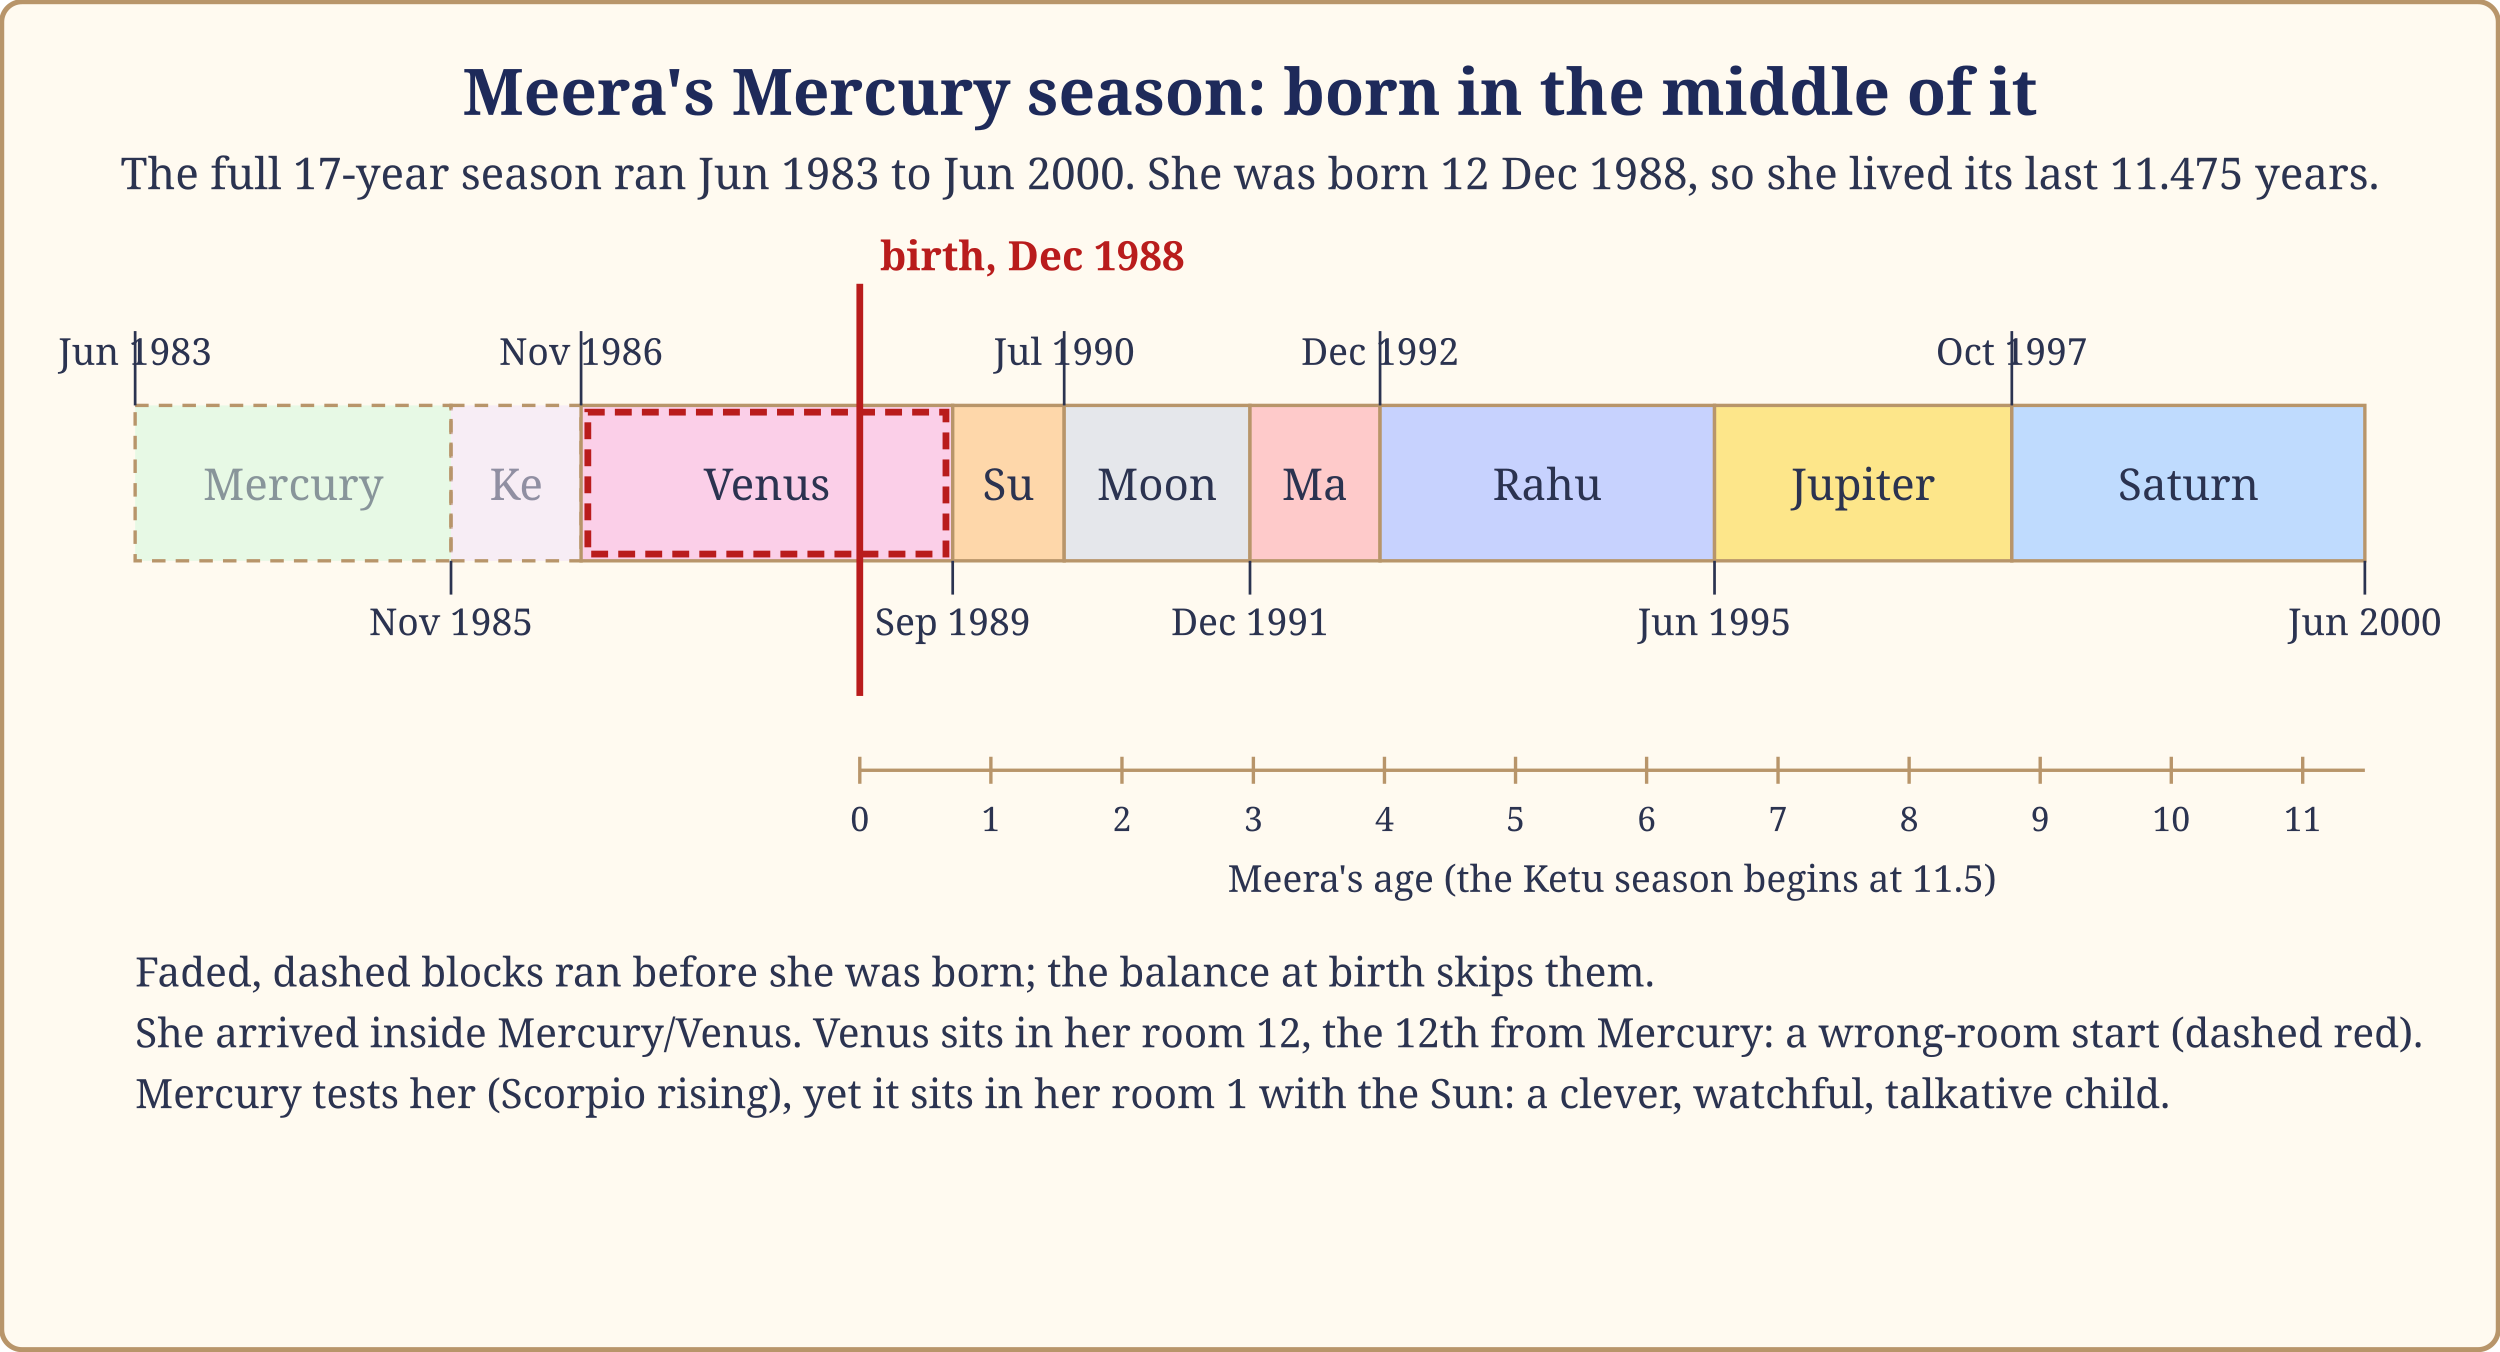
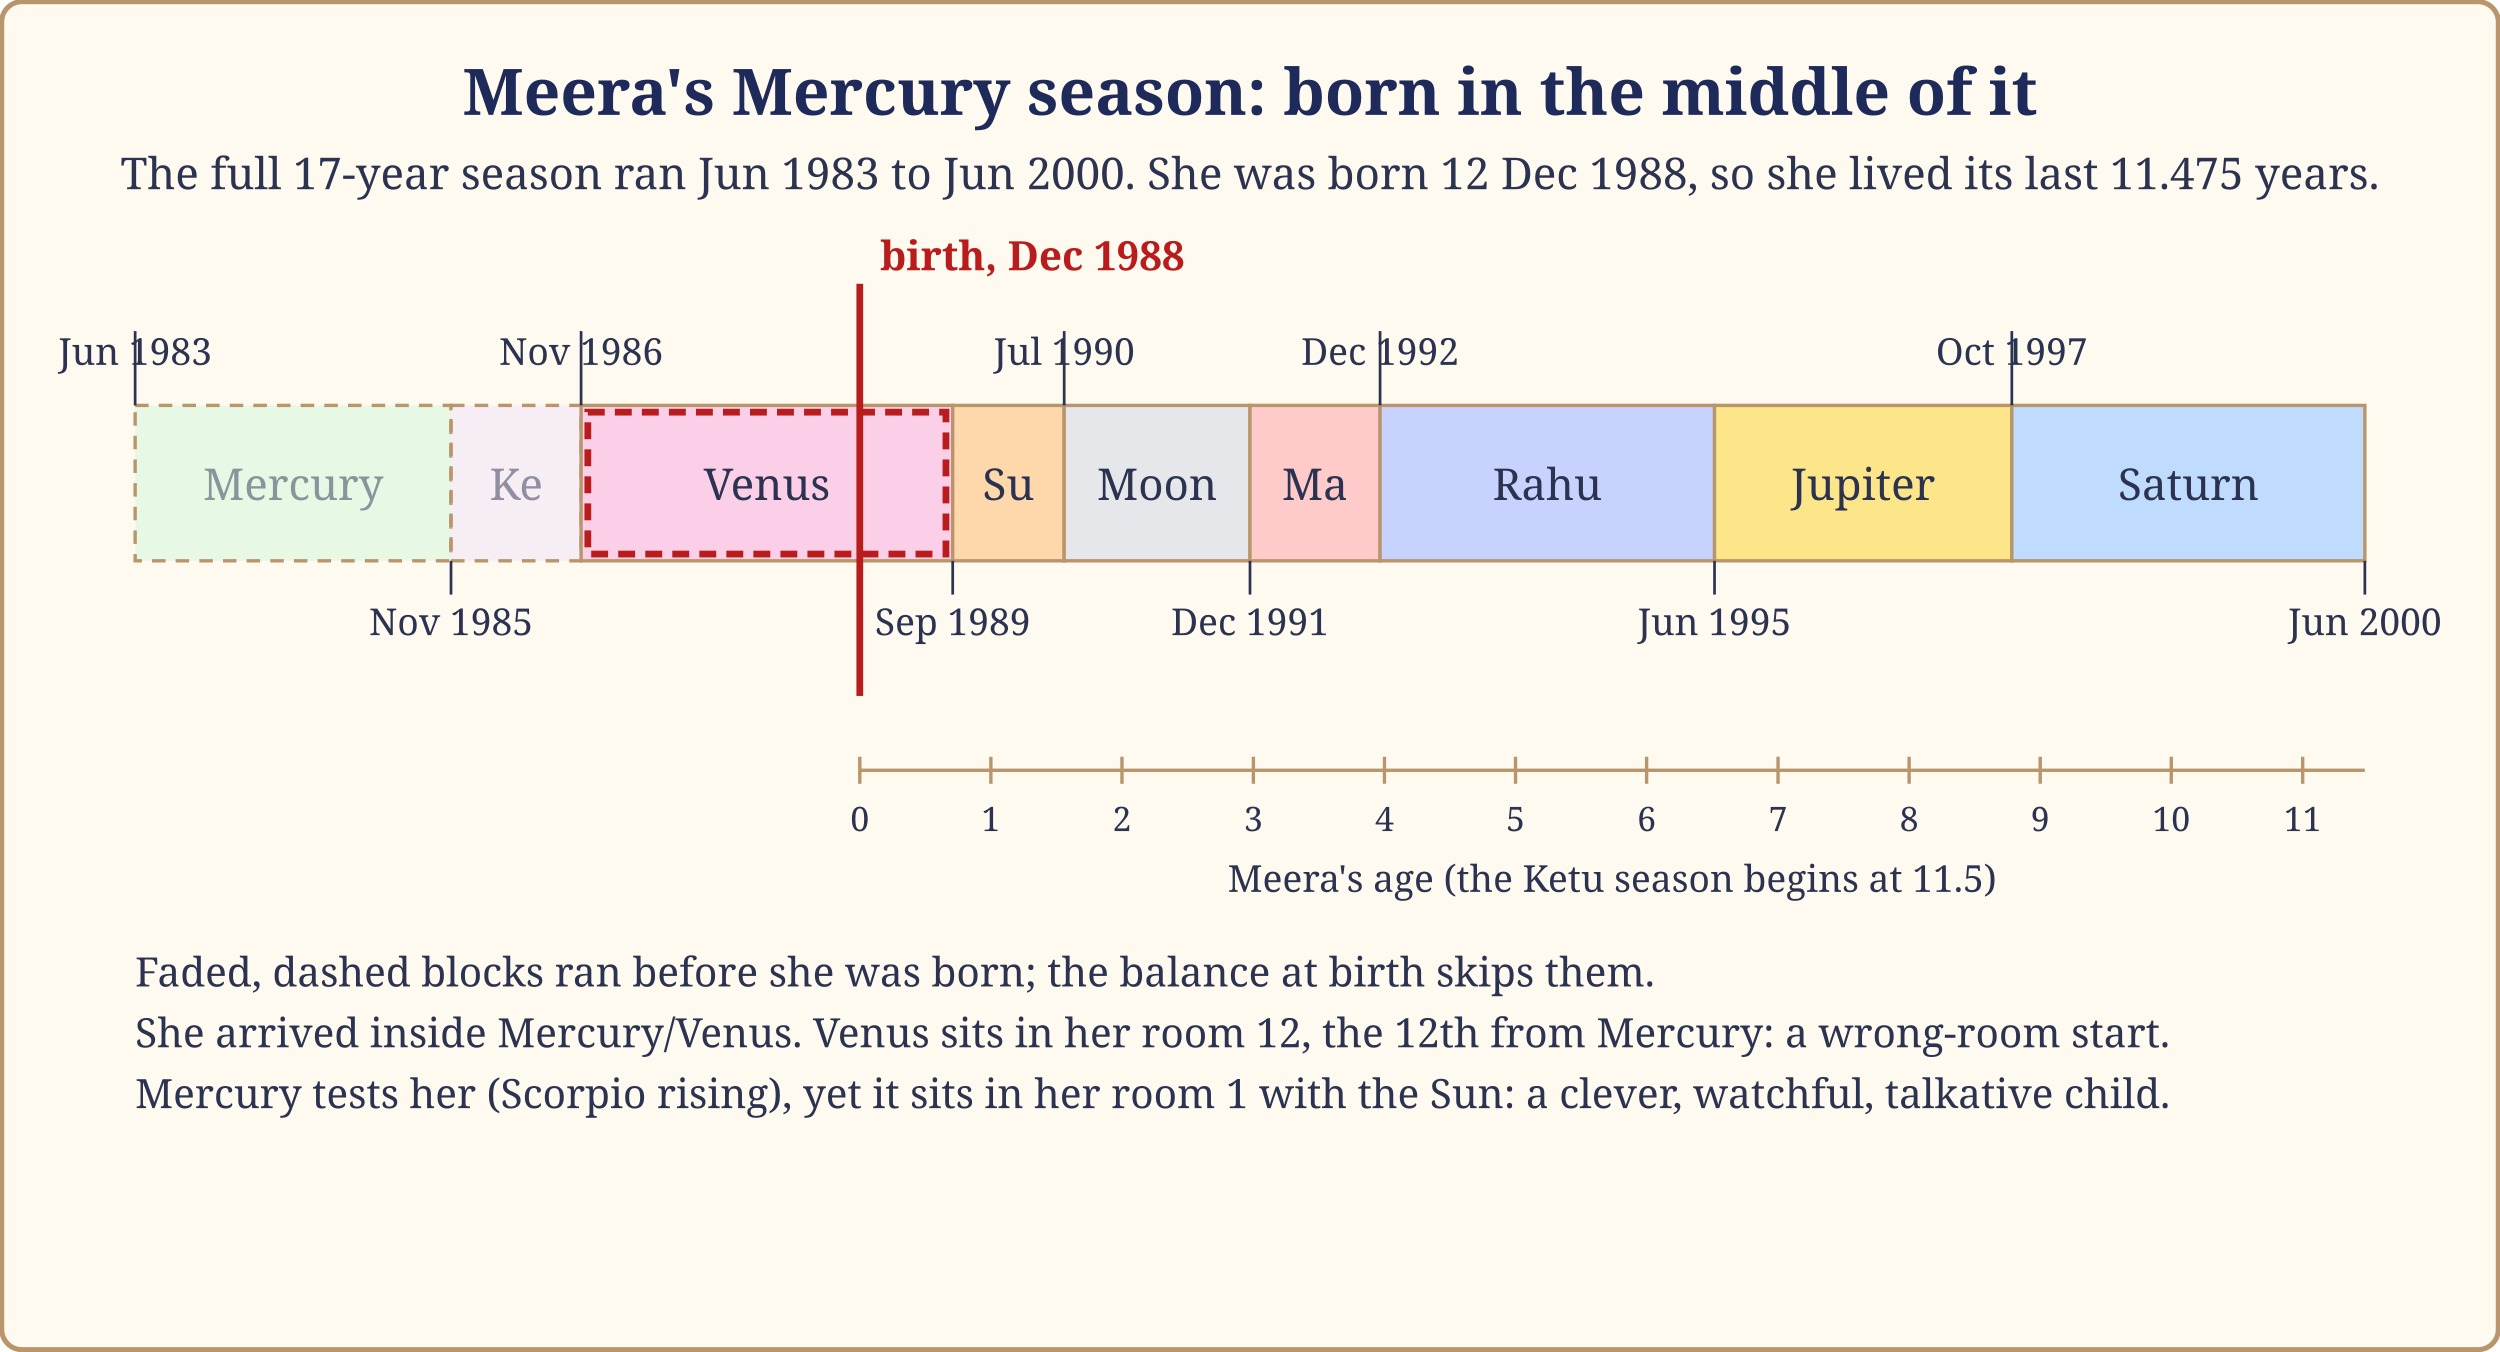
<svg xmlns="http://www.w3.org/2000/svg" width="740" height="400" viewBox="0 0 740 400">
  <rect x="0.5" y="0.5" width="739" height="399" fill="#fffaf0" stroke="#b8956a" stroke-width="1.5" rx="6" />
  <text x="370.0" y="34" text-anchor="middle" font-family="Georgia, serif" font-size="19" font-weight="bold" fill="#1e2a5a">Meera's Mercury season: born in the middle of it</text>
  <text x="370.0" y="56" text-anchor="middle" font-family="Georgia, serif" font-size="13" fill="#2b3350">The full 17-year season ran Jun 1983 to Jun 2000. She was born 12 Dec 1988, so she lived its last 11.475 years.</text>
  <rect x="40.0" y="120" width="93.5" height="46" fill="#bbf7d0" fill-opacity="0.35" stroke="#b8956a" stroke-width="1" stroke-dasharray="4 3" />
  <text x="86.8" y="148.0" text-anchor="middle" font-family="Georgia, serif" font-size="13" fill="#2b3350" fill-opacity="0.5">Mercury</text>
  <line x1="40.0" y1="120" x2="40.0" y2="98" stroke="#2b3350" stroke-width="0.8" />
  <text x="40.0" y="108" text-anchor="middle" font-family="Georgia, serif" font-size="11" fill="#2b3350">Jun 1983</text>
  <rect x="133.5" y="120" width="38.5" height="46" fill="#e9d5ff" fill-opacity="0.35" stroke="#b8956a" stroke-width="1" stroke-dasharray="4 3" />
  <text x="152.8" y="148.0" text-anchor="middle" font-family="Georgia, serif" font-size="13" fill="#2b3350" fill-opacity="0.5">Ke</text>
  <line x1="133.5" y1="166" x2="133.5" y2="176" stroke="#2b3350" stroke-width="0.8" />
  <text x="133.5" y="188" text-anchor="middle" font-family="Georgia, serif" font-size="11" fill="#2b3350">Nov 1985</text>
  <rect x="172.0" y="120" width="110.0" height="46" fill="#fbcfe8" fill-opacity="1" stroke="#b8956a" stroke-width="1" stroke-dasharray="none" />
  <rect x="174.0" y="122" width="106.0" height="42" fill="none" stroke="#b91c1c" stroke-width="2" stroke-dasharray="5 3" />
  <text x="227.0" y="148.0" text-anchor="middle" font-family="Georgia, serif" font-size="13" fill="#2b3350" fill-opacity="1">Venus</text>
  <line x1="172.0" y1="120" x2="172.0" y2="98" stroke="#2b3350" stroke-width="0.8" />
  <text x="172.0" y="108" text-anchor="middle" font-family="Georgia, serif" font-size="11" fill="#2b3350">Nov 1986</text>
  <rect x="282.0" y="120" width="33.0" height="46" fill="#fed7aa" fill-opacity="1" stroke="#b8956a" stroke-width="1" stroke-dasharray="none" />
  <text x="298.5" y="148.0" text-anchor="middle" font-family="Georgia, serif" font-size="13" fill="#2b3350" fill-opacity="1">Su</text>
  <line x1="282.0" y1="166" x2="282.0" y2="176" stroke="#2b3350" stroke-width="0.8" />
  <text x="282.0" y="188" text-anchor="middle" font-family="Georgia, serif" font-size="11" fill="#2b3350">Sep 1989</text>
  <rect x="315.0" y="120" width="55.0" height="46" fill="#e5e7eb" fill-opacity="1" stroke="#b8956a" stroke-width="1" stroke-dasharray="none" />
  <text x="342.5" y="148.0" text-anchor="middle" font-family="Georgia, serif" font-size="13" fill="#2b3350" fill-opacity="1">Moon</text>
  <line x1="315.0" y1="120" x2="315.0" y2="98" stroke="#2b3350" stroke-width="0.8" />
  <text x="315.0" y="108" text-anchor="middle" font-family="Georgia, serif" font-size="11" fill="#2b3350">Jul 1990</text>
  <rect x="370.0" y="120" width="38.5" height="46" fill="#fecaca" fill-opacity="1" stroke="#b8956a" stroke-width="1" stroke-dasharray="none" />
  <text x="389.2" y="148.0" text-anchor="middle" font-family="Georgia, serif" font-size="13" fill="#2b3350" fill-opacity="1">Ma</text>
  <line x1="370.0" y1="166" x2="370.0" y2="176" stroke="#2b3350" stroke-width="0.8" />
  <text x="370.0" y="188" text-anchor="middle" font-family="Georgia, serif" font-size="11" fill="#2b3350">Dec 1991</text>
  <rect x="408.5" y="120" width="99.0" height="46" fill="#c7d2fe" fill-opacity="1" stroke="#b8956a" stroke-width="1" stroke-dasharray="none" />
  <text x="458.0" y="148.0" text-anchor="middle" font-family="Georgia, serif" font-size="13" fill="#2b3350" fill-opacity="1">Rahu</text>
  <line x1="408.5" y1="120" x2="408.5" y2="98" stroke="#2b3350" stroke-width="0.8" />
  <text x="408.5" y="108" text-anchor="middle" font-family="Georgia, serif" font-size="11" fill="#2b3350">Dec 1992</text>
  <rect x="507.5" y="120" width="88.0" height="46" fill="#fde68a" fill-opacity="1" stroke="#b8956a" stroke-width="1" stroke-dasharray="none" />
  <text x="551.5" y="148.0" text-anchor="middle" font-family="Georgia, serif" font-size="13" fill="#2b3350" fill-opacity="1">Jupiter</text>
  <line x1="507.5" y1="166" x2="507.5" y2="176" stroke="#2b3350" stroke-width="0.8" />
  <text x="507.5" y="188" text-anchor="middle" font-family="Georgia, serif" font-size="11" fill="#2b3350">Jun 1995</text>
  <rect x="595.5" y="120" width="104.5" height="46" fill="#bfdbfe" fill-opacity="1" stroke="#b8956a" stroke-width="1" stroke-dasharray="none" />
  <text x="647.8" y="148.0" text-anchor="middle" font-family="Georgia, serif" font-size="13" fill="#2b3350" fill-opacity="1">Saturn</text>
  <line x1="595.5" y1="120" x2="595.5" y2="98" stroke="#2b3350" stroke-width="0.8" />
  <text x="595.5" y="108" text-anchor="middle" font-family="Georgia, serif" font-size="11" fill="#2b3350">Oct 1997</text>
  <line x1="700" y1="166" x2="700" y2="176" stroke="#2b3350" stroke-width="0.8" />
  <text x="700" y="188" text-anchor="middle" font-family="Georgia, serif" font-size="11" fill="#2b3350">Jun 2000</text>
  <line x1="254.5" y1="84" x2="254.5" y2="206" stroke="#b91c1c" stroke-width="2" />
  <text x="260.5" y="80" font-family="Georgia, serif" font-size="12" font-weight="bold" fill="#b91c1c">birth, Dec 1988</text>
  <line x1="254.5" y1="228" x2="700" y2="228" stroke="#b8956a" stroke-width="1" />
  <line x1="254.5" y1="224" x2="254.5" y2="232" stroke="#b8956a" stroke-width="1" />
  <text x="254.5" y="246" text-anchor="middle" font-family="Georgia, serif" font-size="10" fill="#2b3350">0</text>
  <line x1="293.3" y1="224" x2="293.3" y2="232" stroke="#b8956a" stroke-width="1" />
  <text x="293.3" y="246" text-anchor="middle" font-family="Georgia, serif" font-size="10" fill="#2b3350">1</text>
  <line x1="332.1" y1="224" x2="332.1" y2="232" stroke="#b8956a" stroke-width="1" />
  <text x="332.1" y="246" text-anchor="middle" font-family="Georgia, serif" font-size="10" fill="#2b3350">2</text>
  <line x1="371.0" y1="224" x2="371.0" y2="232" stroke="#b8956a" stroke-width="1" />
  <text x="371.0" y="246" text-anchor="middle" font-family="Georgia, serif" font-size="10" fill="#2b3350">3</text>
  <line x1="409.8" y1="224" x2="409.8" y2="232" stroke="#b8956a" stroke-width="1" />
  <text x="409.8" y="246" text-anchor="middle" font-family="Georgia, serif" font-size="10" fill="#2b3350">4</text>
  <line x1="448.6" y1="224" x2="448.6" y2="232" stroke="#b8956a" stroke-width="1" />
  <text x="448.6" y="246" text-anchor="middle" font-family="Georgia, serif" font-size="10" fill="#2b3350">5</text>
  <line x1="487.4" y1="224" x2="487.4" y2="232" stroke="#b8956a" stroke-width="1" />
  <text x="487.4" y="246" text-anchor="middle" font-family="Georgia, serif" font-size="10" fill="#2b3350">6</text>
  <line x1="526.3" y1="224" x2="526.3" y2="232" stroke="#b8956a" stroke-width="1" />
  <text x="526.3" y="246" text-anchor="middle" font-family="Georgia, serif" font-size="10" fill="#2b3350">7</text>
  <line x1="565.1" y1="224" x2="565.1" y2="232" stroke="#b8956a" stroke-width="1" />
  <text x="565.1" y="246" text-anchor="middle" font-family="Georgia, serif" font-size="10" fill="#2b3350">8</text>
  <line x1="603.9" y1="224" x2="603.9" y2="232" stroke="#b8956a" stroke-width="1" />
  <text x="603.9" y="246" text-anchor="middle" font-family="Georgia, serif" font-size="10" fill="#2b3350">9</text>
  <line x1="642.7" y1="224" x2="642.7" y2="232" stroke="#b8956a" stroke-width="1" />
  <text x="642.7" y="246" text-anchor="middle" font-family="Georgia, serif" font-size="10" fill="#2b3350">10</text>
  <line x1="681.6" y1="224" x2="681.6" y2="232" stroke="#b8956a" stroke-width="1" />
  <text x="681.6" y="246" text-anchor="middle" font-family="Georgia, serif" font-size="10" fill="#2b3350">11</text>
  <text x="477.2" y="264" text-anchor="middle" font-family="Georgia, serif" font-size="11" fill="#2b3350">Meera's age (the Ketu season begins at 11.5)</text>
  <text x="40" y="292" font-family="Georgia, serif" font-size="12" fill="#2b3350">Faded, dashed blocks ran before she was born; the balance at birth skips them.</text>
-   <text x="40" y="310" font-family="Georgia, serif" font-size="12" fill="#2b3350">She arrived inside Mercury/Venus. Venus sits in her room 12, the 12th from Mercury: a wrong-room start (dashed red).</text>
+   <text x="40" y="310" font-family="Georgia, serif" font-size="12" fill="#2b3350">She arrived inside Mercury/Venus. Venus sits in her room 12, the 12th from Mercury: a wrong-room start.</text>
  <text x="40" y="328" font-family="Georgia, serif" font-size="12" fill="#2b3350">Mercury tests her (Scorpio rising), yet it sits in her room 1 with the Sun: a clever, watchful, talkative child.</text>
</svg>
